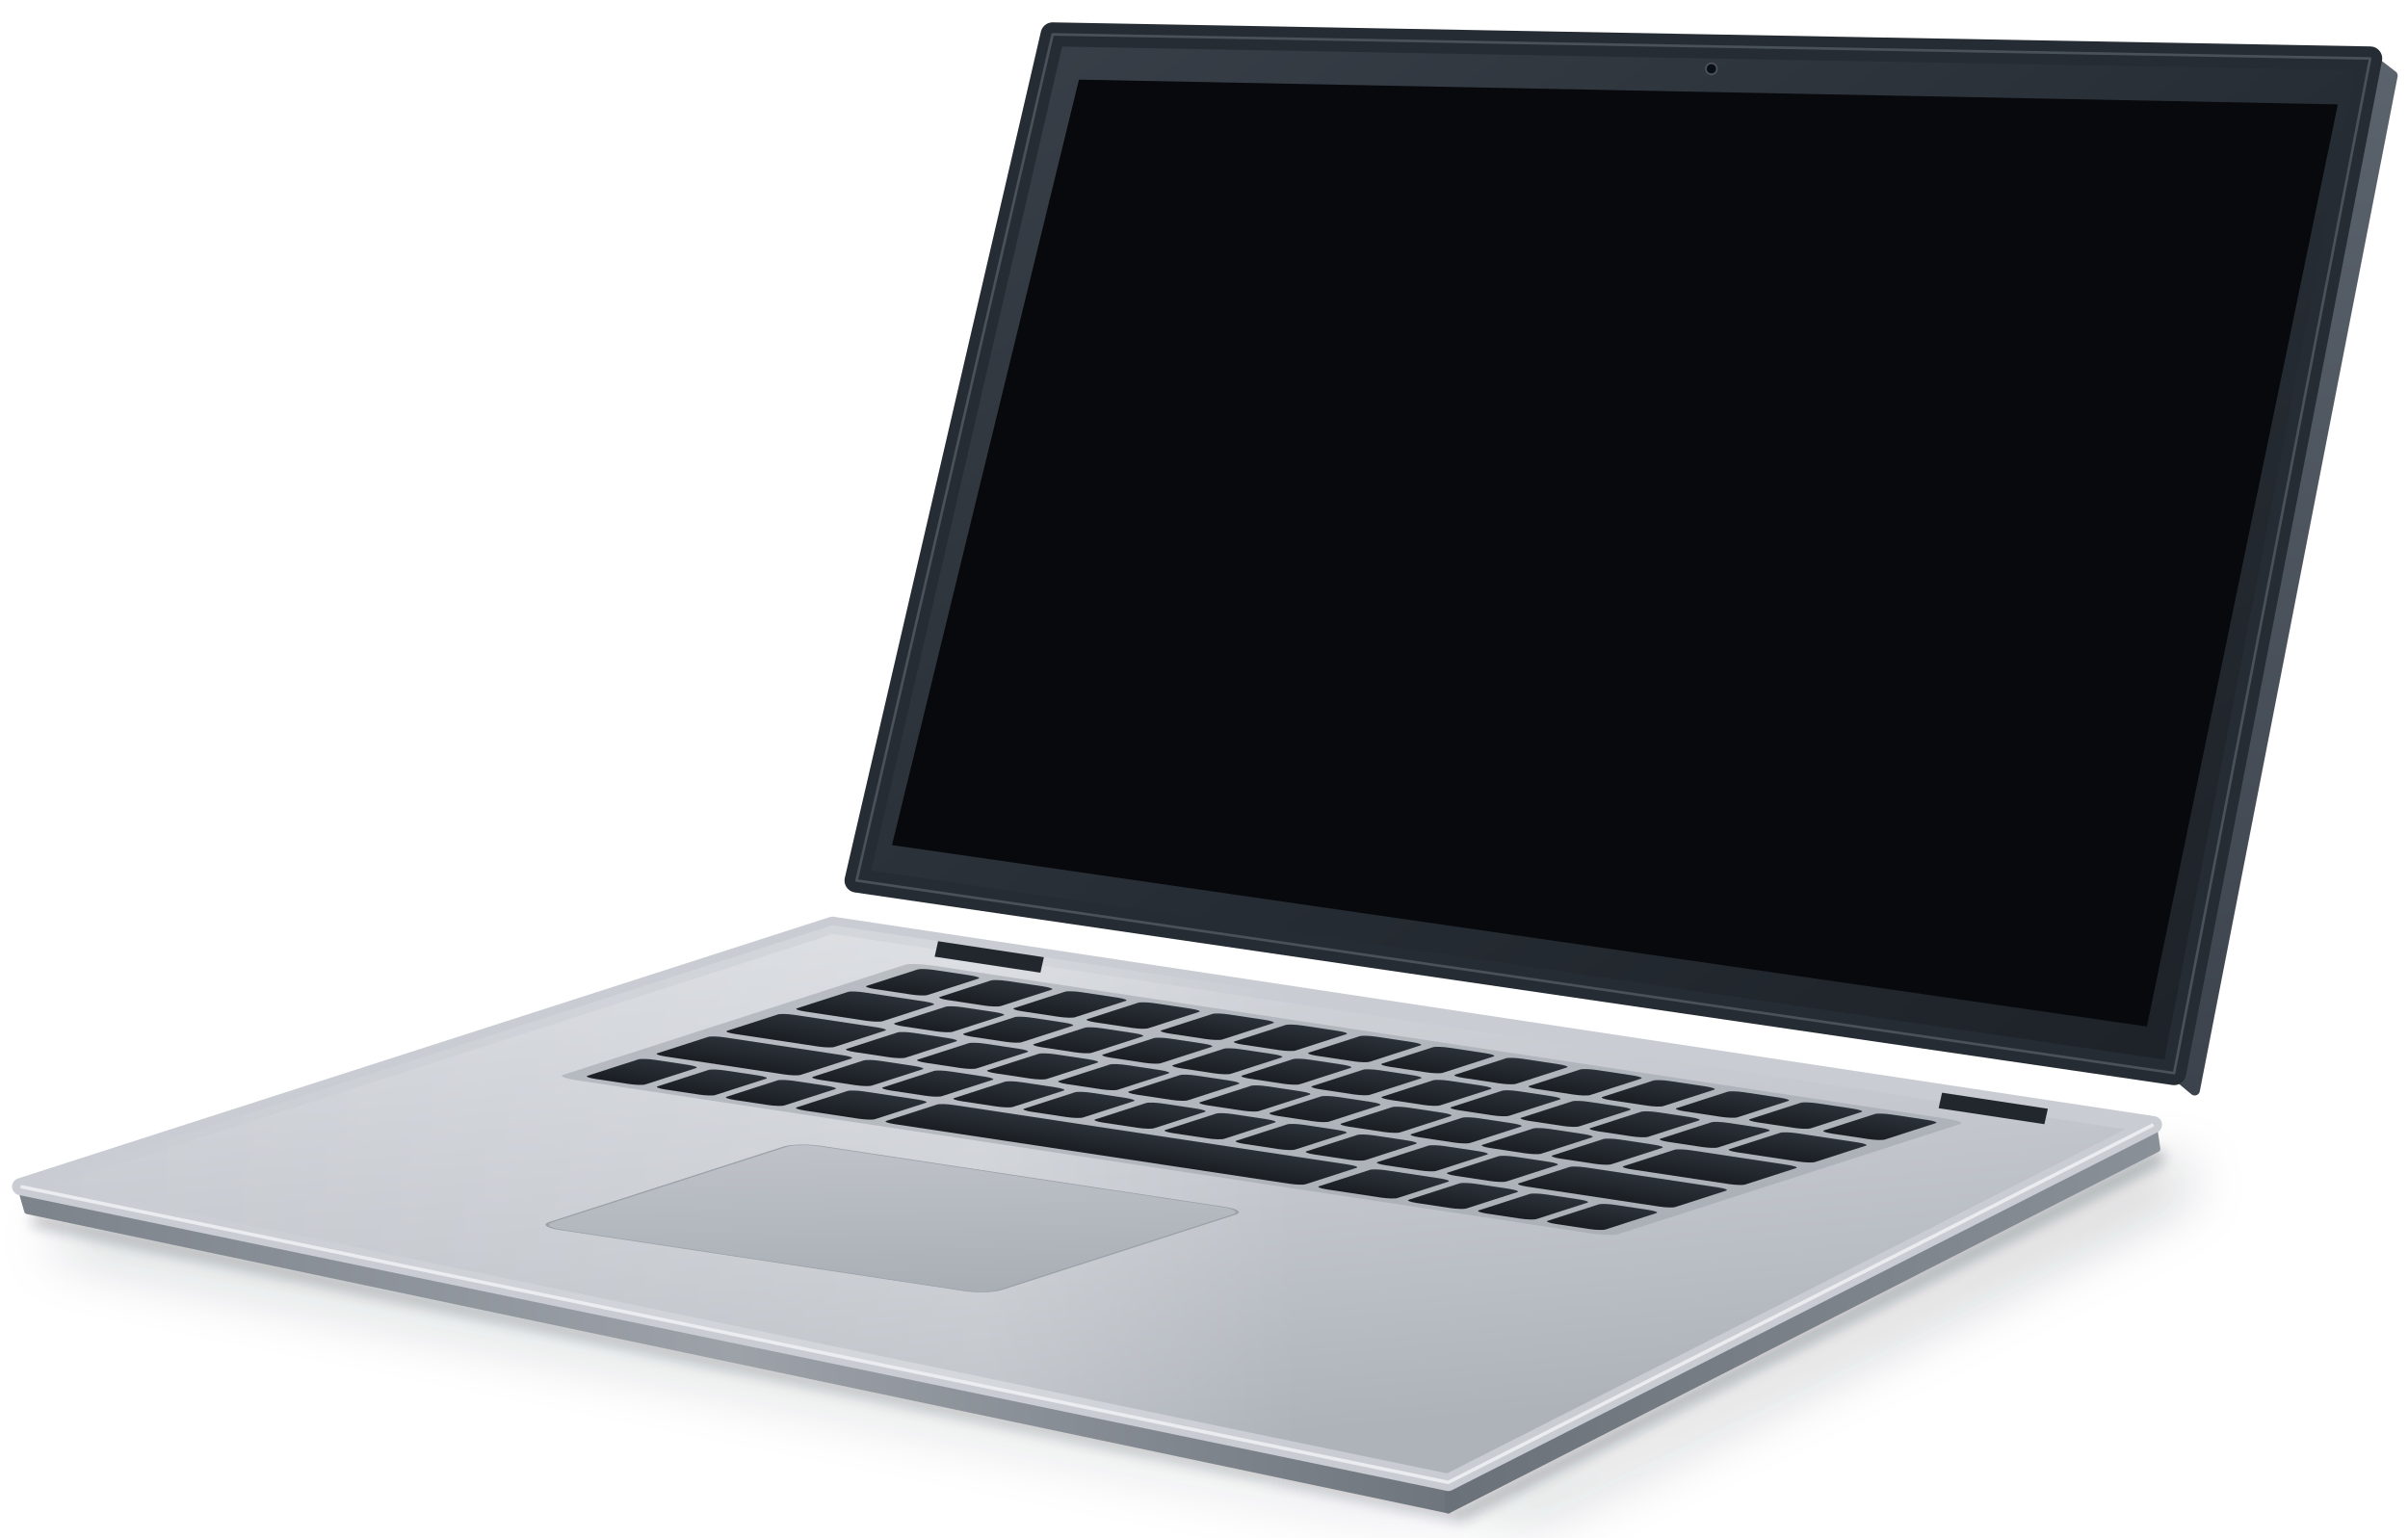
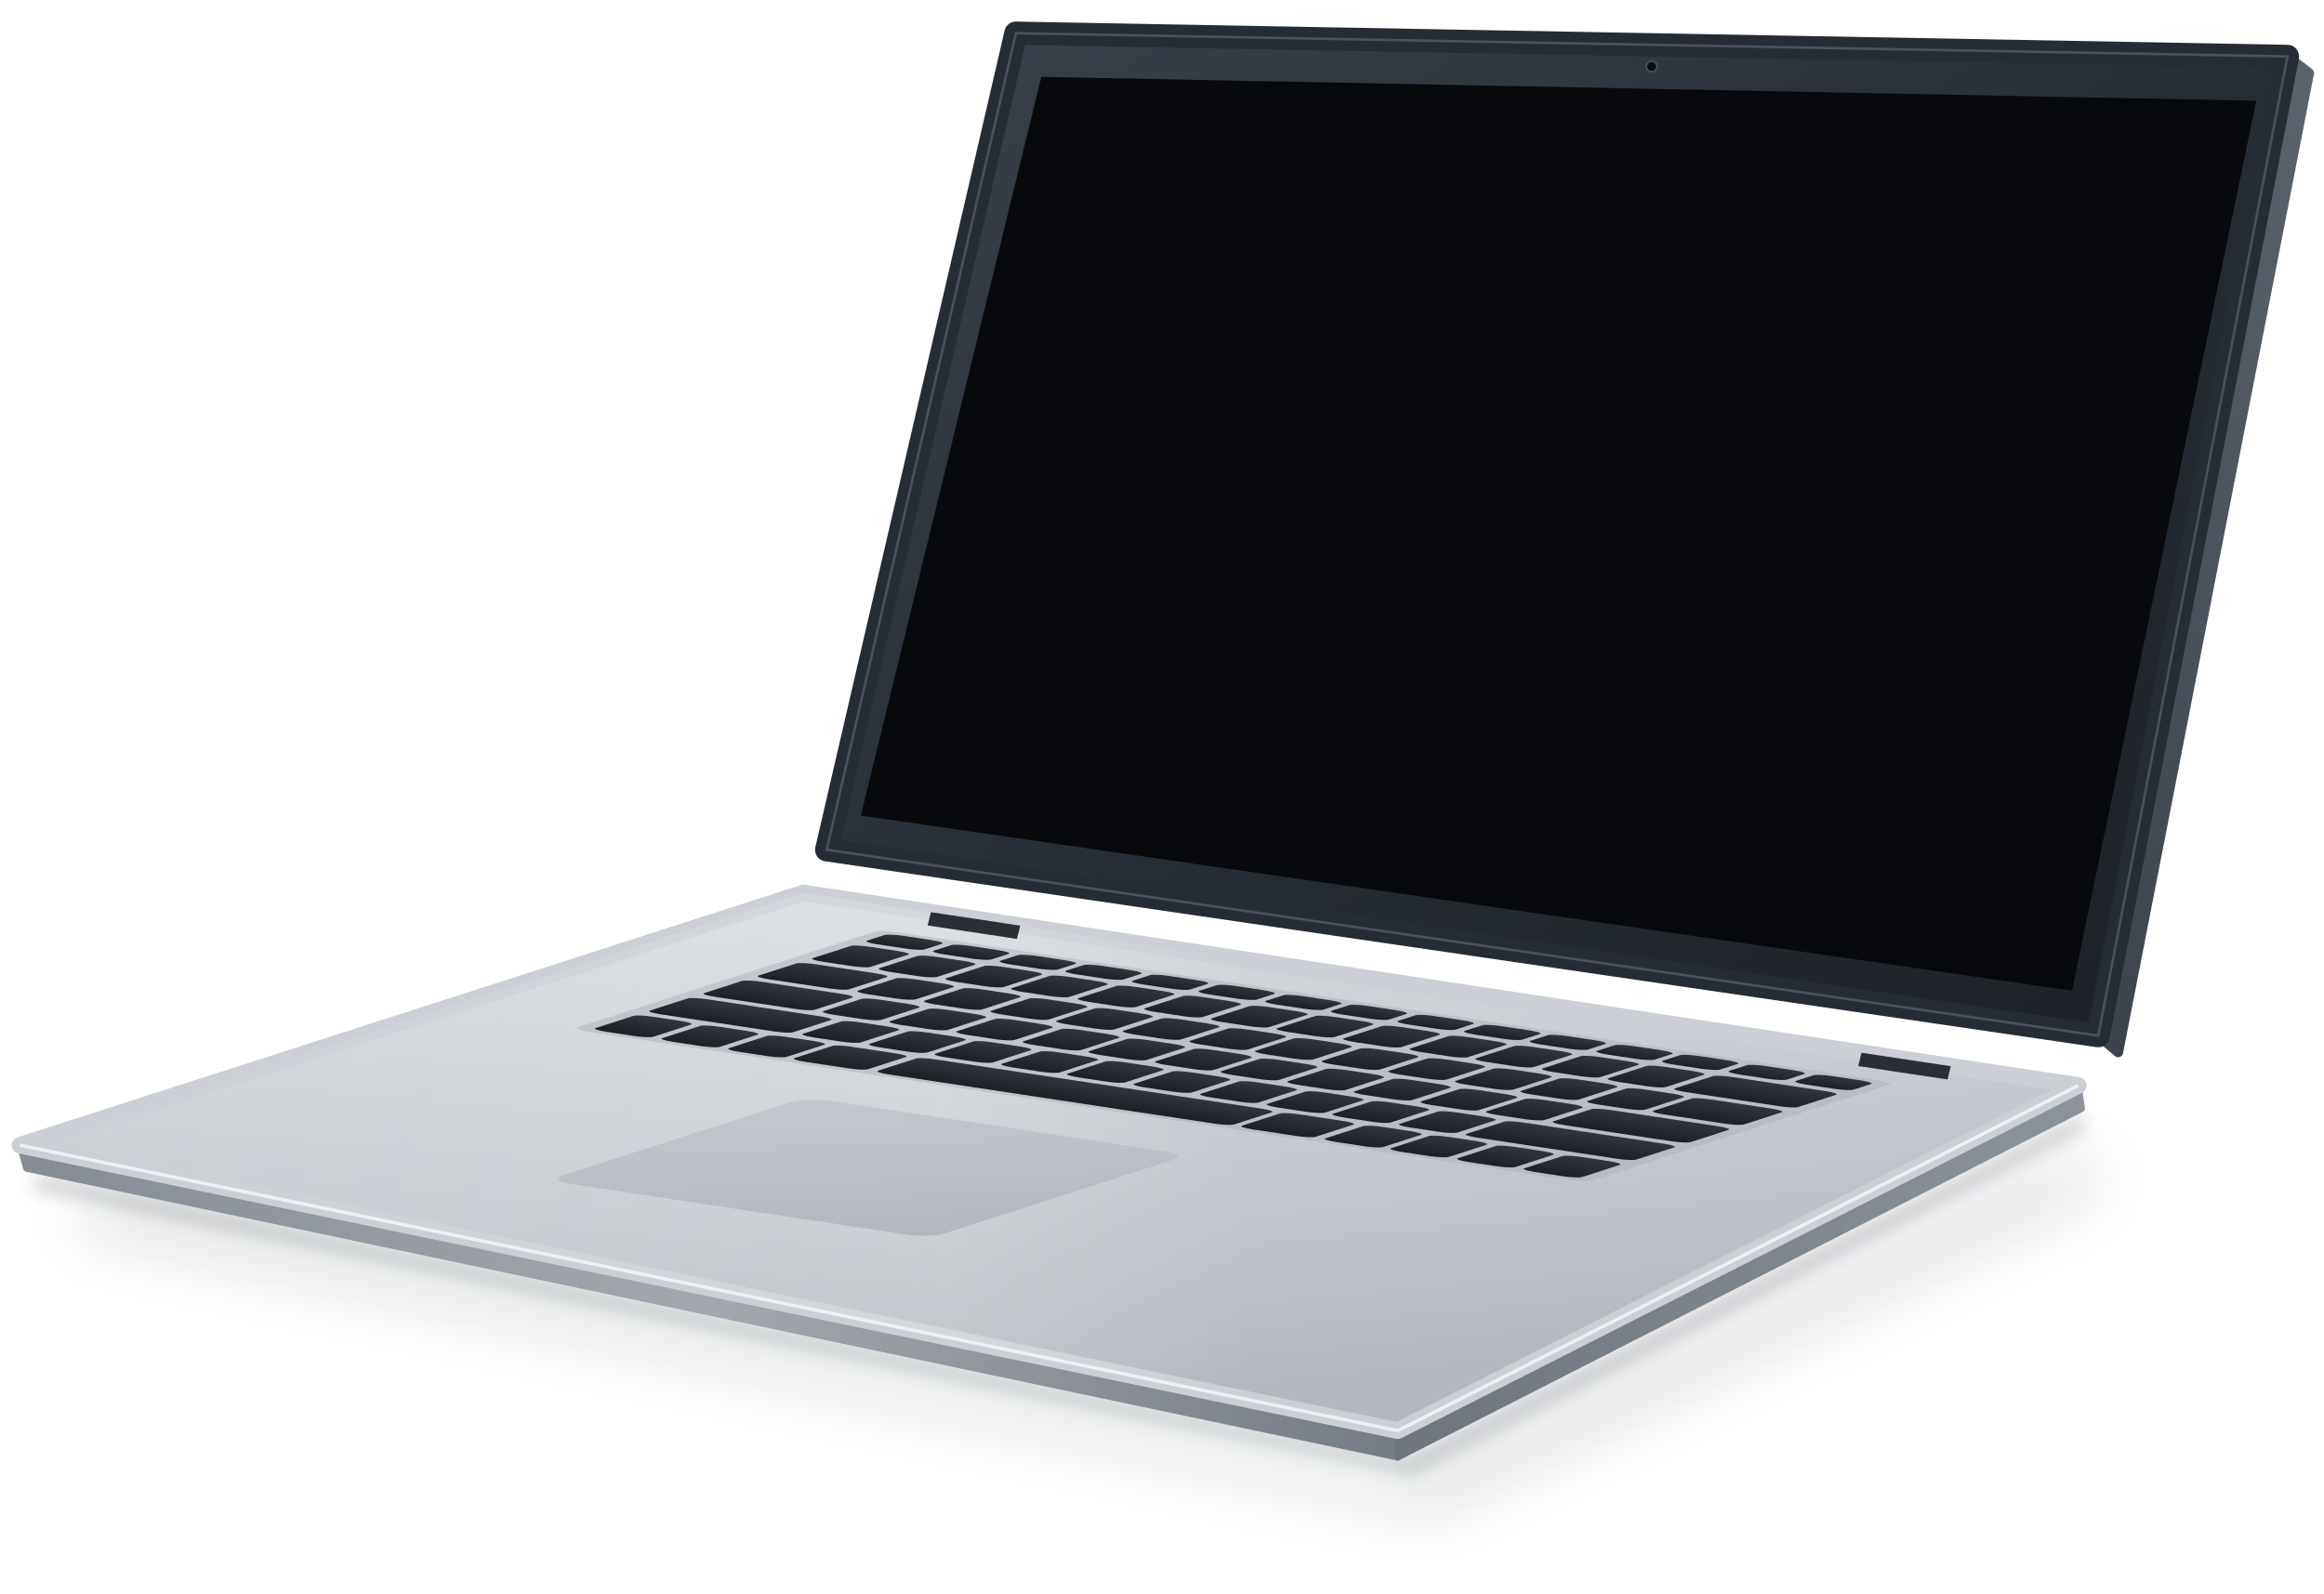
- <svg xmlns="http://www.w3.org/2000/svg" viewBox="0 0 1400 894">
+ <svg xmlns="http://www.w3.org/2000/svg" viewBox="0 0 1400 960">
  <defs>
    <linearGradient id="lpLid" x1="0" y1="0" x2="1" y2="1">
      <stop offset="0" stop-color="#3a414a" />
      <stop offset=".55" stop-color="#262c33" />
      <stop offset="1" stop-color="#1c2127" />
    </linearGradient>
    <linearGradient id="lpLidEdge" x1="0" y1="0" x2="0" y2="1">
      <stop offset="0" stop-color="#5b636d" />
      <stop offset="1" stop-color="#3c434c" />
    </linearGradient>
    <linearGradient id="lpDeck" x1="0" y1="0" x2=".35" y2="1">
-       <stop offset="0" stop-color="#d9dce1" />
-       <stop offset=".6" stop-color="#c3c7cd" />
-       <stop offset="1" stop-color="#aeb3ba" />
+       <stop offset="0" stop-color="#dcdfe3" />
+       <stop offset=".6" stop-color="#c7cbd1" />
+       <stop offset="1" stop-color="#b3b8bf" />
    </linearGradient>
    <linearGradient id="lpFront" x1="0" y1="0" x2="1" y2="0">
-       <stop offset="0" stop-color="#7d838b" />
-       <stop offset=".5" stop-color="#9da2a9" />
-       <stop offset="1" stop-color="#6f757d" />
+       <stop offset="0" stop-color="#868c94" />
+       <stop offset=".5" stop-color="#a3a8ae" />
+       <stop offset="1" stop-color="#767c84" />
    </linearGradient>
    <linearGradient id="lpSide" x1="0" y1="0" x2="1" y2="0">
-       <stop offset="0" stop-color="#6b7179" />
-       <stop offset="1" stop-color="#8a9098" />
+       <stop offset="0" stop-color="#6f757d" />
+       <stop offset="1" stop-color="#8d939b" />
    </linearGradient>
    <linearGradient id="lpKey" x1="0" y1="0" x2="0" y2="1">
-       <stop offset="0" stop-color="#2b3138" />
-       <stop offset="1" stop-color="#1a1e23" />
+       <stop offset="0" stop-color="#30363d" />
+       <stop offset="1" stop-color="#1c2025" />
    </linearGradient>
    <linearGradient id="lpPad" x1="0" y1="0" x2="1" y2="1">
-       <stop offset="0" stop-color="#bfc3c9" />
-       <stop offset="1" stop-color="#a9aeb5" />
+       <stop offset="0" stop-color="#c5c9cf" />
+       <stop offset="1" stop-color="#b2b7be" />
    </linearGradient>
    <linearGradient id="lpSheen" x1="0" y1="0" x2="1" y2="0">
      <stop offset="0" stop-color="#fff" stop-opacity="0" />
-       <stop offset=".45" stop-color="#fff" stop-opacity=".35" />
+       <stop offset=".45" stop-color="#fff" stop-opacity=".3" />
      <stop offset=".6" stop-color="#fff" stop-opacity="0" />
    </linearGradient>
-     <filter id="lpShadow" x="-20%" y="-50%" width="140%" height="200%">
-       <feGaussianBlur stdDeviation="16" />
+     <filter id="lpShadow" filterUnits="userSpaceOnUse" x="-100" y="500" width="1600" height="460">
+       <feGaussianBlur stdDeviation="18" />
    </filter>
-     <filter id="lpShadowS" x="-20%" y="-50%" width="140%" height="200%">
-       <feGaussianBlur stdDeviation="4" />
+     <filter id="lpShadowS" filterUnits="userSpaceOnUse" x="-100" y="500" width="1600" height="460">
+       <feGaussianBlur stdDeviation="5" />
    </filter>
  </defs>
-   <polygon points="40.0,712.0 860.0,884.0 1262.0,676.0 1276.0,690.0 870.0,892.0 30.0,724.0" fill="#101820" opacity=".28" filter="url(#lpShadow)" />
-   <polygon points="20.0,706.0 846.0,878.0 1256.0,668.0 1258.0,676.0 850.0,884.0 18.0,712.0" fill="#101820" opacity=".3" filter="url(#lpShadowS)" />
+   <polygon points="60.0,722.0 850.0,892.0 1250.0,700.0 1262.0,712.0 860.0,906.0 48.0,736.0" fill="#101820" opacity=".22" filter="url(#lpShadow)" />
+   <polygon points="22.0,708.0 846.0,880.0 1254.0,672.0 1256.0,680.0 850.0,888.0 20.0,716.0" fill="#101820" opacity=".22" filter="url(#lpShadowS)" />
  <polygon points="1378.0,34.0 1391.0,44.0 1276.0,634.0 1264.0,624.0" fill="url(#lpLidEdge)" stroke="url(#lpLidEdge)" stroke-width="6" stroke-linejoin="round" />
  <polygon points="612.0,20.0 1378.0,34.0 1264.0,624.0 498.0,512.0" fill="url(#lpLid)" stroke="#262c33" stroke-width="14" stroke-linejoin="round" />
  <polygon points="612.0,20.0 1378.0,34.0 1264.0,624.0 498.0,512.0" fill="none" stroke="#59616b" stroke-width="1.5" stroke-linejoin="round" opacity=".7" />
  <polygon points="627.3,46.3 1359.2,60.7 1248.2,596.9 518.6,491.4" fill="#07090c" />
  <circle cx="995.0" cy="40.0" r="3.2" fill="#0b0e12" stroke="#4a525c" stroke-width="1" />
  <polygon points="12.0,690.0 842.0,862.0 842.0,878.0 16.0,704.0" fill="url(#lpFront)" stroke="url(#lpFront)" stroke-width="4" stroke-linejoin="round" />
  <polygon points="842.0,862.0 1252.0,654.0 1254.0,668.0 842.0,878.0" fill="url(#lpSide)" stroke="url(#lpSide)" stroke-width="4" stroke-linejoin="round" />
-   <polygon points="484.0,538.0 1252.0,654.0 842.0,862.0 12.0,690.0" fill="url(#lpDeck)" stroke="#c9cdd3" stroke-width="10" stroke-linejoin="round" />
-   <polygon points="484.0,538.0 1252.0,654.0 842.0,862.0 12.0,690.0" fill="url(#lpSheen)" opacity=".6" />
-   <polyline points="12.0,690.0 842.0,862.0 1252.0,654.0" fill="none" stroke="#eef0f3" stroke-width="2" stroke-linejoin="round" opacity=".9" />
-   <polygon points="545.4,547.3 606.9,556.6 604.9,565.6 543.4,556.3" fill="#22272d" />
-   <polygon points="1129.1,635.4 1190.6,644.7 1188.6,653.7 1127.1,644.4" fill="#22272d" />
-   <g transform="matrix(599.04,90.48,-202.96,65.36,535.44,561.40)">
-     <rect x="-.012" y="-.01" width="1.024" height="1.02" rx=".02" fill="#9da2a9" opacity=".55" />
-     <rect x="0.006" y="0.015" width="0.059" height="0.17" rx=".012" fill="url(#lpKey)" />
-     <rect x="0.077" y="0.015" width="0.059" height="0.17" rx=".012" fill="url(#lpKey)" />
-     <rect x="0.149" y="0.015" width="0.059" height="0.17" rx=".012" fill="url(#lpKey)" />
-     <rect x="0.22" y="0.015" width="0.059" height="0.17" rx=".012" fill="url(#lpKey)" />
-     <rect x="0.292" y="0.015" width="0.059" height="0.17" rx=".012" fill="url(#lpKey)" />
-     <rect x="0.363" y="0.015" width="0.059" height="0.17" rx=".012" fill="url(#lpKey)" />
-     <rect x="0.435" y="0.015" width="0.059" height="0.17" rx=".012" fill="url(#lpKey)" />
-     <rect x="0.506" y="0.015" width="0.059" height="0.17" rx=".012" fill="url(#lpKey)" />
-     <rect x="0.577" y="0.015" width="0.059" height="0.17" rx=".012" fill="url(#lpKey)" />
-     <rect x="0.649" y="0.015" width="0.059" height="0.17" rx=".012" fill="url(#lpKey)" />
-     <rect x="0.72" y="0.015" width="0.059" height="0.17" rx=".012" fill="url(#lpKey)" />
-     <rect x="0.792" y="0.015" width="0.059" height="0.17" rx=".012" fill="url(#lpKey)" />
-     <rect x="0.863" y="0.015" width="0.059" height="0.17" rx=".012" fill="url(#lpKey)" />
-     <rect x="0.935" y="0.015" width="0.059" height="0.17" rx=".012" fill="url(#lpKey)" />
-     <rect x="0.006" y="0.215" width="0.083" height="0.17" rx=".012" fill="url(#lpKey)" />
-     <rect x="0.101" y="0.215" width="0.056" height="0.17" rx=".012" fill="url(#lpKey)" />
-     <rect x="0.168" y="0.215" width="0.056" height="0.17" rx=".012" fill="url(#lpKey)" />
-     <rect x="0.236" y="0.215" width="0.056" height="0.17" rx=".012" fill="url(#lpKey)" />
-     <rect x="0.303" y="0.215" width="0.056" height="0.17" rx=".012" fill="url(#lpKey)" />
-     <rect x="0.371" y="0.215" width="0.056" height="0.17" rx=".012" fill="url(#lpKey)" />
-     <rect x="0.438" y="0.215" width="0.056" height="0.17" rx=".012" fill="url(#lpKey)" />
-     <rect x="0.506" y="0.215" width="0.056" height="0.17" rx=".012" fill="url(#lpKey)" />
-     <rect x="0.574" y="0.215" width="0.056" height="0.17" rx=".012" fill="url(#lpKey)" />
-     <rect x="0.641" y="0.215" width="0.056" height="0.17" rx=".012" fill="url(#lpKey)" />
-     <rect x="0.709" y="0.215" width="0.056" height="0.17" rx=".012" fill="url(#lpKey)" />
-     <rect x="0.776" y="0.215" width="0.056" height="0.17" rx=".012" fill="url(#lpKey)" />
-     <rect x="0.844" y="0.215" width="0.056" height="0.17" rx=".012" fill="url(#lpKey)" />
-     <rect x="0.911" y="0.215" width="0.083" height="0.17" rx=".012" fill="url(#lpKey)" />
-     <rect x="0.006" y="0.415" width="0.104" height="0.17" rx=".012" fill="url(#lpKey)" />
-     <rect x="0.122" y="0.415" width="0.057" height="0.17" rx=".012" fill="url(#lpKey)" />
-     <rect x="0.191" y="0.415" width="0.057" height="0.17" rx=".012" fill="url(#lpKey)" />
-     <rect x="0.259" y="0.415" width="0.057" height="0.17" rx=".012" fill="url(#lpKey)" />
-     <rect x="0.328" y="0.415" width="0.057" height="0.17" rx=".012" fill="url(#lpKey)" />
-     <rect x="0.396" y="0.415" width="0.057" height="0.17" rx=".012" fill="url(#lpKey)" />
-     <rect x="0.465" y="0.415" width="0.057" height="0.17" rx=".012" fill="url(#lpKey)" />
-     <rect x="0.533" y="0.415" width="0.057" height="0.17" rx=".012" fill="url(#lpKey)" />
-     <rect x="0.602" y="0.415" width="0.057" height="0.17" rx=".012" fill="url(#lpKey)" />
-     <rect x="0.67" y="0.415" width="0.057" height="0.17" rx=".012" fill="url(#lpKey)" />
-     <rect x="0.739" y="0.415" width="0.057" height="0.17" rx=".012" fill="url(#lpKey)" />
-     <rect x="0.807" y="0.415" width="0.057" height="0.17" rx=".012" fill="url(#lpKey)" />
-     <rect x="0.876" y="0.415" width="0.118" height="0.17" rx=".012" fill="url(#lpKey)" />
-     <rect x="0.006" y="0.615" width="0.139" height="0.17" rx=".012" fill="url(#lpKey)" />
-     <rect x="0.157" y="0.615" width="0.057" height="0.17" rx=".012" fill="url(#lpKey)" />
-     <rect x="0.225" y="0.615" width="0.057" height="0.17" rx=".012" fill="url(#lpKey)" />
-     <rect x="0.294" y="0.615" width="0.057" height="0.17" rx=".012" fill="url(#lpKey)" />
-     <rect x="0.362" y="0.615" width="0.057" height="0.17" rx=".012" fill="url(#lpKey)" />
-     <rect x="0.431" y="0.615" width="0.057" height="0.17" rx=".012" fill="url(#lpKey)" />
-     <rect x="0.499" y="0.615" width="0.057" height="0.17" rx=".012" fill="url(#lpKey)" />
-     <rect x="0.568" y="0.615" width="0.057" height="0.17" rx=".012" fill="url(#lpKey)" />
-     <rect x="0.636" y="0.615" width="0.057" height="0.17" rx=".012" fill="url(#lpKey)" />
-     <rect x="0.705" y="0.615" width="0.057" height="0.17" rx=".012" fill="url(#lpKey)" />
-     <rect x="0.773" y="0.615" width="0.057" height="0.17" rx=".012" fill="url(#lpKey)" />
-     <rect x="0.842" y="0.615" width="0.152" height="0.17" rx=".012" fill="url(#lpKey)" />
-     <rect x="0.006" y="0.815" width="0.056" height="0.17" rx=".012" fill="url(#lpKey)" />
-     <rect x="0.074" y="0.815" width="0.056" height="0.17" rx=".012" fill="url(#lpKey)" />
-     <rect x="0.141" y="0.815" width="0.056" height="0.17" rx=".012" fill="url(#lpKey)" />
-     <rect x="0.209" y="0.815" width="0.076" height="0.17" rx=".012" fill="url(#lpKey)" />
-     <rect x="0.296" y="0.815" width="0.407" height="0.17" rx=".012" fill="url(#lpKey)" />
-     <rect x="0.716" y="0.815" width="0.076" height="0.17" rx=".012" fill="url(#lpKey)" />
-     <rect x="0.803" y="0.815" width="0.056" height="0.17" rx=".012" fill="url(#lpKey)" />
-     <rect x="0.871" y="0.815" width="0.056" height="0.17" rx=".012" fill="url(#lpKey)" />
-     <rect x="0.938" y="0.815" width="0.056" height="0.17" rx=".012" fill="url(#lpKey)" />
+   <polygon points="484.0,538.0 1252.0,654.0 842.0,862.0 12.0,690.0" fill="url(#lpDeck)" stroke="#ccd0d6" stroke-width="10" stroke-linejoin="round" />
+   <polygon points="484.0,538.0 1252.0,654.0 842.0,862.0 12.0,690.0" fill="url(#lpSheen)" opacity=".55" />
+   <polyline points="12.0,690.0 842.0,862.0 1252.0,654.0" fill="none" stroke="#f1f3f5" stroke-width="2" stroke-linejoin="round" opacity=".9" />
+   <polygon points="560.8,549.6 614.6,557.7 612.6,565.7 558.8,557.6" fill="#2a2f35" />
+   <polygon points="1121.4,634.3 1175.2,642.4 1173.2,650.4 1119.4,642.3" fill="#2a2f35" />
+   <g transform="matrix(599.04,90.48,-175.84,56.63,533.08,562.16)">
+     <rect x="-.01" y="-.02" width="1.02" height="1.060" rx=".02" fill="#a9aeb5" opacity=".45" />
+     <rect x="0.004" y="0" width="0.058" height="0.09" rx=".015" fill="url(#lpKey)" />
+     <rect x="0.071" y="0" width="0.058" height="0.09" rx=".015" fill="url(#lpKey)" />
+     <rect x="0.138" y="0" width="0.058" height="0.09" rx=".015" fill="url(#lpKey)" />
+     <rect x="0.204" y="0" width="0.058" height="0.09" rx=".015" fill="url(#lpKey)" />
+     <rect x="0.271" y="0" width="0.058" height="0.09" rx=".015" fill="url(#lpKey)" />
+     <rect x="0.338" y="0" width="0.058" height="0.09" rx=".015" fill="url(#lpKey)" />
+     <rect x="0.405" y="0" width="0.058" height="0.09" rx=".015" fill="url(#lpKey)" />
+     <rect x="0.471" y="0" width="0.058" height="0.09" rx=".015" fill="url(#lpKey)" />
+     <rect x="0.538" y="0" width="0.058" height="0.09" rx=".015" fill="url(#lpKey)" />
+     <rect x="0.605" y="0" width="0.058" height="0.09" rx=".015" fill="url(#lpKey)" />
+     <rect x="0.671" y="0" width="0.058" height="0.09" rx=".015" fill="url(#lpKey)" />
+     <rect x="0.738" y="0" width="0.058" height="0.09" rx=".015" fill="url(#lpKey)" />
+     <rect x="0.804" y="0" width="0.058" height="0.09" rx=".015" fill="url(#lpKey)" />
+     <rect x="0.871" y="0" width="0.058" height="0.09" rx=".015" fill="url(#lpKey)" />
+     <rect x="0.938" y="0" width="0.058" height="0.09" rx=".015" fill="url(#lpKey)" />
+     <rect x="0.004" y="0.116" width="0.058" height="0.16" rx=".015" fill="url(#lpKey)" />
+     <rect x="0.071" y="0.116" width="0.058" height="0.16" rx=".015" fill="url(#lpKey)" />
+     <rect x="0.138" y="0.116" width="0.058" height="0.16" rx=".015" fill="url(#lpKey)" />
+     <rect x="0.204" y="0.116" width="0.058" height="0.16" rx=".015" fill="url(#lpKey)" />
+     <rect x="0.271" y="0.116" width="0.058" height="0.16" rx=".015" fill="url(#lpKey)" />
+     <rect x="0.338" y="0.116" width="0.058" height="0.16" rx=".015" fill="url(#lpKey)" />
+     <rect x="0.405" y="0.116" width="0.058" height="0.16" rx=".015" fill="url(#lpKey)" />
+     <rect x="0.471" y="0.116" width="0.058" height="0.16" rx=".015" fill="url(#lpKey)" />
+     <rect x="0.538" y="0.116" width="0.058" height="0.16" rx=".015" fill="url(#lpKey)" />
+     <rect x="0.605" y="0.116" width="0.058" height="0.16" rx=".015" fill="url(#lpKey)" />
+     <rect x="0.671" y="0.116" width="0.058" height="0.16" rx=".015" fill="url(#lpKey)" />
+     <rect x="0.738" y="0.116" width="0.058" height="0.16" rx=".015" fill="url(#lpKey)" />
+     <rect x="0.804" y="0.116" width="0.058" height="0.16" rx=".015" fill="url(#lpKey)" />
+     <rect x="0.871" y="0.116" width="0.124" height="0.16" rx=".015" fill="url(#lpKey)" />
+     <rect x="0.004" y="0.302" width="0.091" height="0.16" rx=".015" fill="url(#lpKey)" />
+     <rect x="0.104" y="0.302" width="0.058" height="0.16" rx=".015" fill="url(#lpKey)" />
+     <rect x="0.171" y="0.302" width="0.058" height="0.16" rx=".015" fill="url(#lpKey)" />
+     <rect x="0.238" y="0.302" width="0.058" height="0.16" rx=".015" fill="url(#lpKey)" />
+     <rect x="0.304" y="0.302" width="0.058" height="0.16" rx=".015" fill="url(#lpKey)" />
+     <rect x="0.371" y="0.302" width="0.058" height="0.16" rx=".015" fill="url(#lpKey)" />
+     <rect x="0.438" y="0.302" width="0.058" height="0.16" rx=".015" fill="url(#lpKey)" />
+     <rect x="0.504" y="0.302" width="0.058" height="0.16" rx=".015" fill="url(#lpKey)" />
+     <rect x="0.571" y="0.302" width="0.058" height="0.16" rx=".015" fill="url(#lpKey)" />
+     <rect x="0.638" y="0.302" width="0.058" height="0.16" rx=".015" fill="url(#lpKey)" />
+     <rect x="0.705" y="0.302" width="0.058" height="0.16" rx=".015" fill="url(#lpKey)" />
+     <rect x="0.771" y="0.302" width="0.058" height="0.16" rx=".015" fill="url(#lpKey)" />
+     <rect x="0.838" y="0.302" width="0.058" height="0.16" rx=".015" fill="url(#lpKey)" />
+     <rect x="0.904" y="0.302" width="0.091" height="0.16" rx=".015" fill="url(#lpKey)" />
+     <rect x="0.004" y="0.488" width="0.111" height="0.16" rx=".015" fill="url(#lpKey)" />
+     <rect x="0.124" y="0.488" width="0.058" height="0.16" rx=".015" fill="url(#lpKey)" />
+     <rect x="0.191" y="0.488" width="0.058" height="0.16" rx=".015" fill="url(#lpKey)" />
+     <rect x="0.258" y="0.488" width="0.058" height="0.16" rx=".015" fill="url(#lpKey)" />
+     <rect x="0.325" y="0.488" width="0.058" height="0.16" rx=".015" fill="url(#lpKey)" />
+     <rect x="0.391" y="0.488" width="0.058" height="0.16" rx=".015" fill="url(#lpKey)" />
+     <rect x="0.458" y="0.488" width="0.058" height="0.16" rx=".015" fill="url(#lpKey)" />
+     <rect x="0.524" y="0.488" width="0.058" height="0.16" rx=".015" fill="url(#lpKey)" />
+     <rect x="0.591" y="0.488" width="0.058" height="0.16" rx=".015" fill="url(#lpKey)" />
+     <rect x="0.658" y="0.488" width="0.058" height="0.16" rx=".015" fill="url(#lpKey)" />
+     <rect x="0.725" y="0.488" width="0.058" height="0.16" rx=".015" fill="url(#lpKey)" />
+     <rect x="0.791" y="0.488" width="0.058" height="0.16" rx=".015" fill="url(#lpKey)" />
+     <rect x="0.858" y="0.488" width="0.138" height="0.16" rx=".015" fill="url(#lpKey)" />
+     <rect x="0.004" y="0.674" width="0.144" height="0.16" rx=".015" fill="url(#lpKey)" />
+     <rect x="0.158" y="0.674" width="0.058" height="0.16" rx=".015" fill="url(#lpKey)" />
+     <rect x="0.225" y="0.674" width="0.058" height="0.16" rx=".015" fill="url(#lpKey)" />
+     <rect x="0.291" y="0.674" width="0.058" height="0.16" rx=".015" fill="url(#lpKey)" />
+     <rect x="0.358" y="0.674" width="0.058" height="0.16" rx=".015" fill="url(#lpKey)" />
+     <rect x="0.424" y="0.674" width="0.058" height="0.16" rx=".015" fill="url(#lpKey)" />
+     <rect x="0.491" y="0.674" width="0.058" height="0.16" rx=".015" fill="url(#lpKey)" />
+     <rect x="0.558" y="0.674" width="0.058" height="0.16" rx=".015" fill="url(#lpKey)" />
+     <rect x="0.625" y="0.674" width="0.058" height="0.16" rx=".015" fill="url(#lpKey)" />
+     <rect x="0.691" y="0.674" width="0.058" height="0.16" rx=".015" fill="url(#lpKey)" />
+     <rect x="0.758" y="0.674" width="0.058" height="0.16" rx=".015" fill="url(#lpKey)" />
+     <rect x="0.825" y="0.674" width="0.171" height="0.16" rx=".015" fill="url(#lpKey)" />
+     <rect x="0.004" y="0.86" width="0.058" height="0.16" rx=".015" fill="url(#lpKey)" />
+     <rect x="0.071" y="0.86" width="0.058" height="0.16" rx=".015" fill="url(#lpKey)" />
+     <rect x="0.138" y="0.86" width="0.058" height="0.16" rx=".015" fill="url(#lpKey)" />
+     <rect x="0.204" y="0.86" width="0.074" height="0.16" rx=".015" fill="url(#lpKey)" />
+     <rect x="0.288" y="0.86" width="0.358" height="0.16" rx=".015" fill="url(#lpKey)" />
+     <rect x="0.654" y="0.86" width="0.074" height="0.16" rx=".015" fill="url(#lpKey)" />
+     <rect x="0.738" y="0.86" width="0.058" height="0.16" rx=".015" fill="url(#lpKey)" />
+     <rect x="0.804" y="0.86" width="0.058" height="0.16" rx=".015" fill="url(#lpKey)" />
+     <rect x="0.871" y="0.86" width="0.058" height="0.16" rx=".015" fill="url(#lpKey)" />
+     <rect x="0.938" y="0.86" width="0.058" height="0.16" rx=".015" fill="url(#lpKey)" />
  </g>
-   <g transform="matrix(261.12,39.44,-151.04,48.64,463.68,664.44)">
-     <rect x="0" y="0" width="1" height="1" rx=".05" fill="url(#lpPad)" stroke="#9aa0a7" stroke-width=".006" />
+   <g transform="matrix(230.40,34.80,-155.76,50.16,485.52,661.04)">
+     <rect x="0" y="0" width="1" height="1" rx=".06" fill="url(#lpPad)" />
  </g>
</svg>
